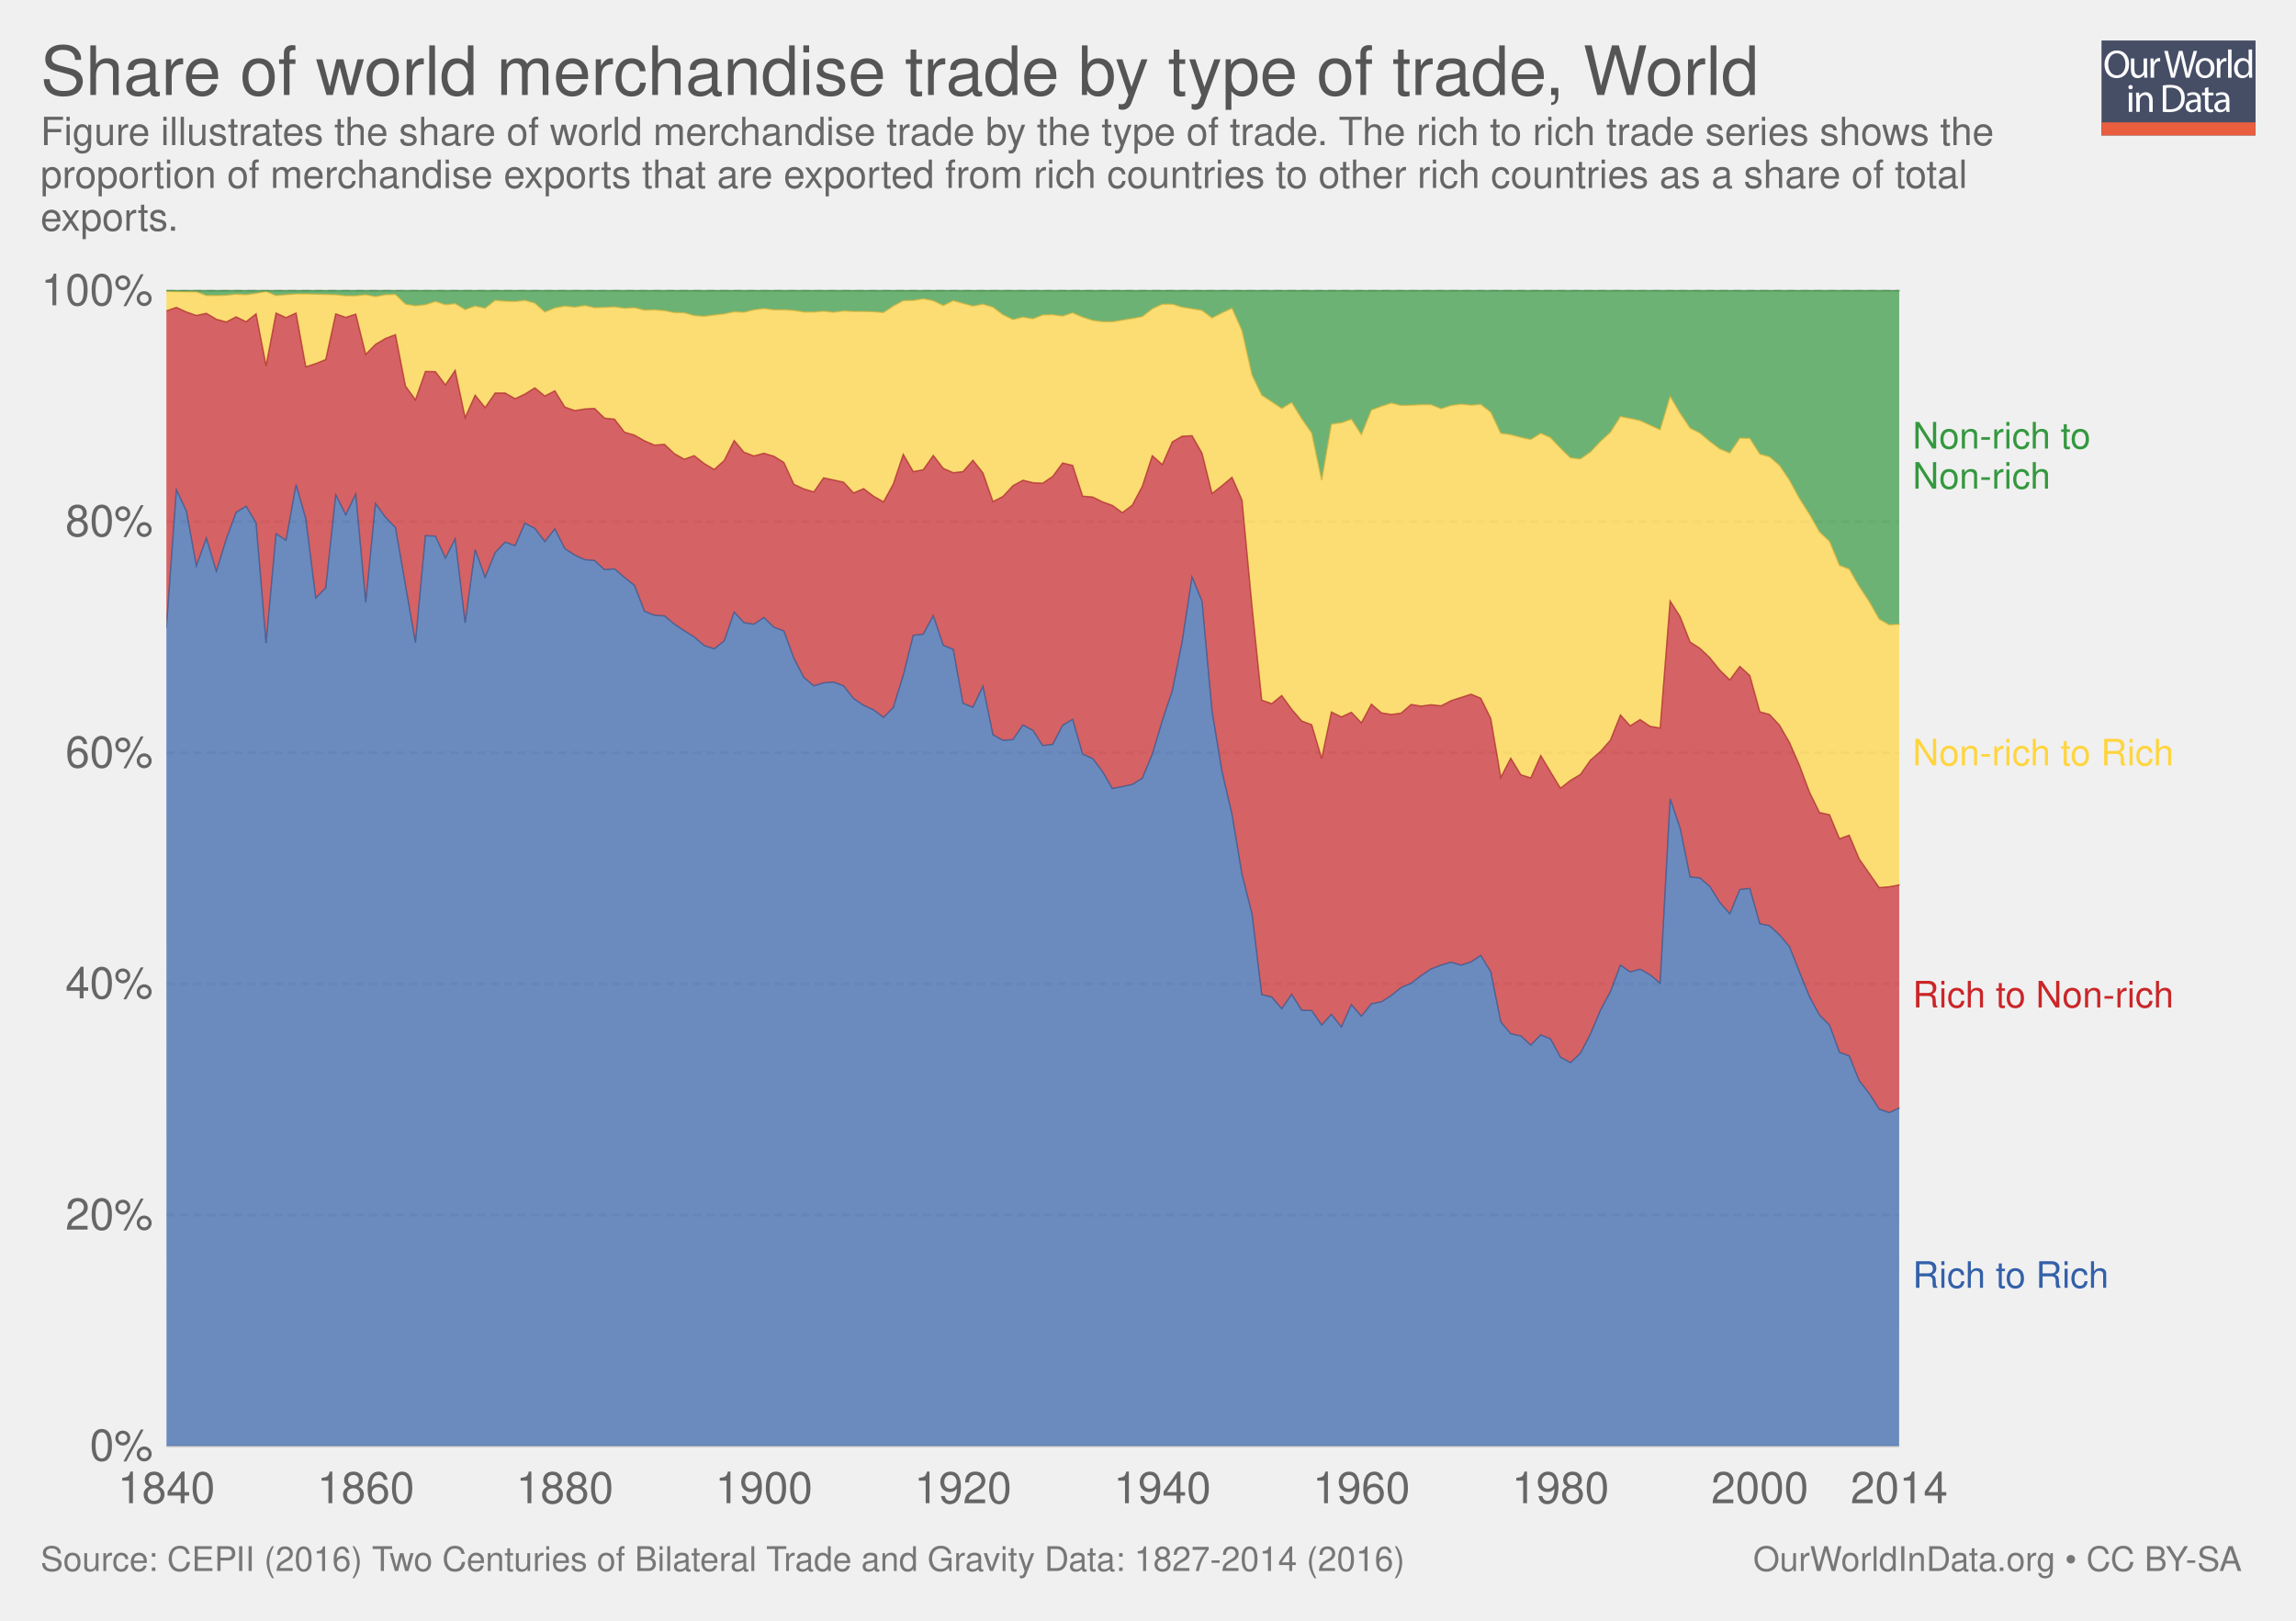
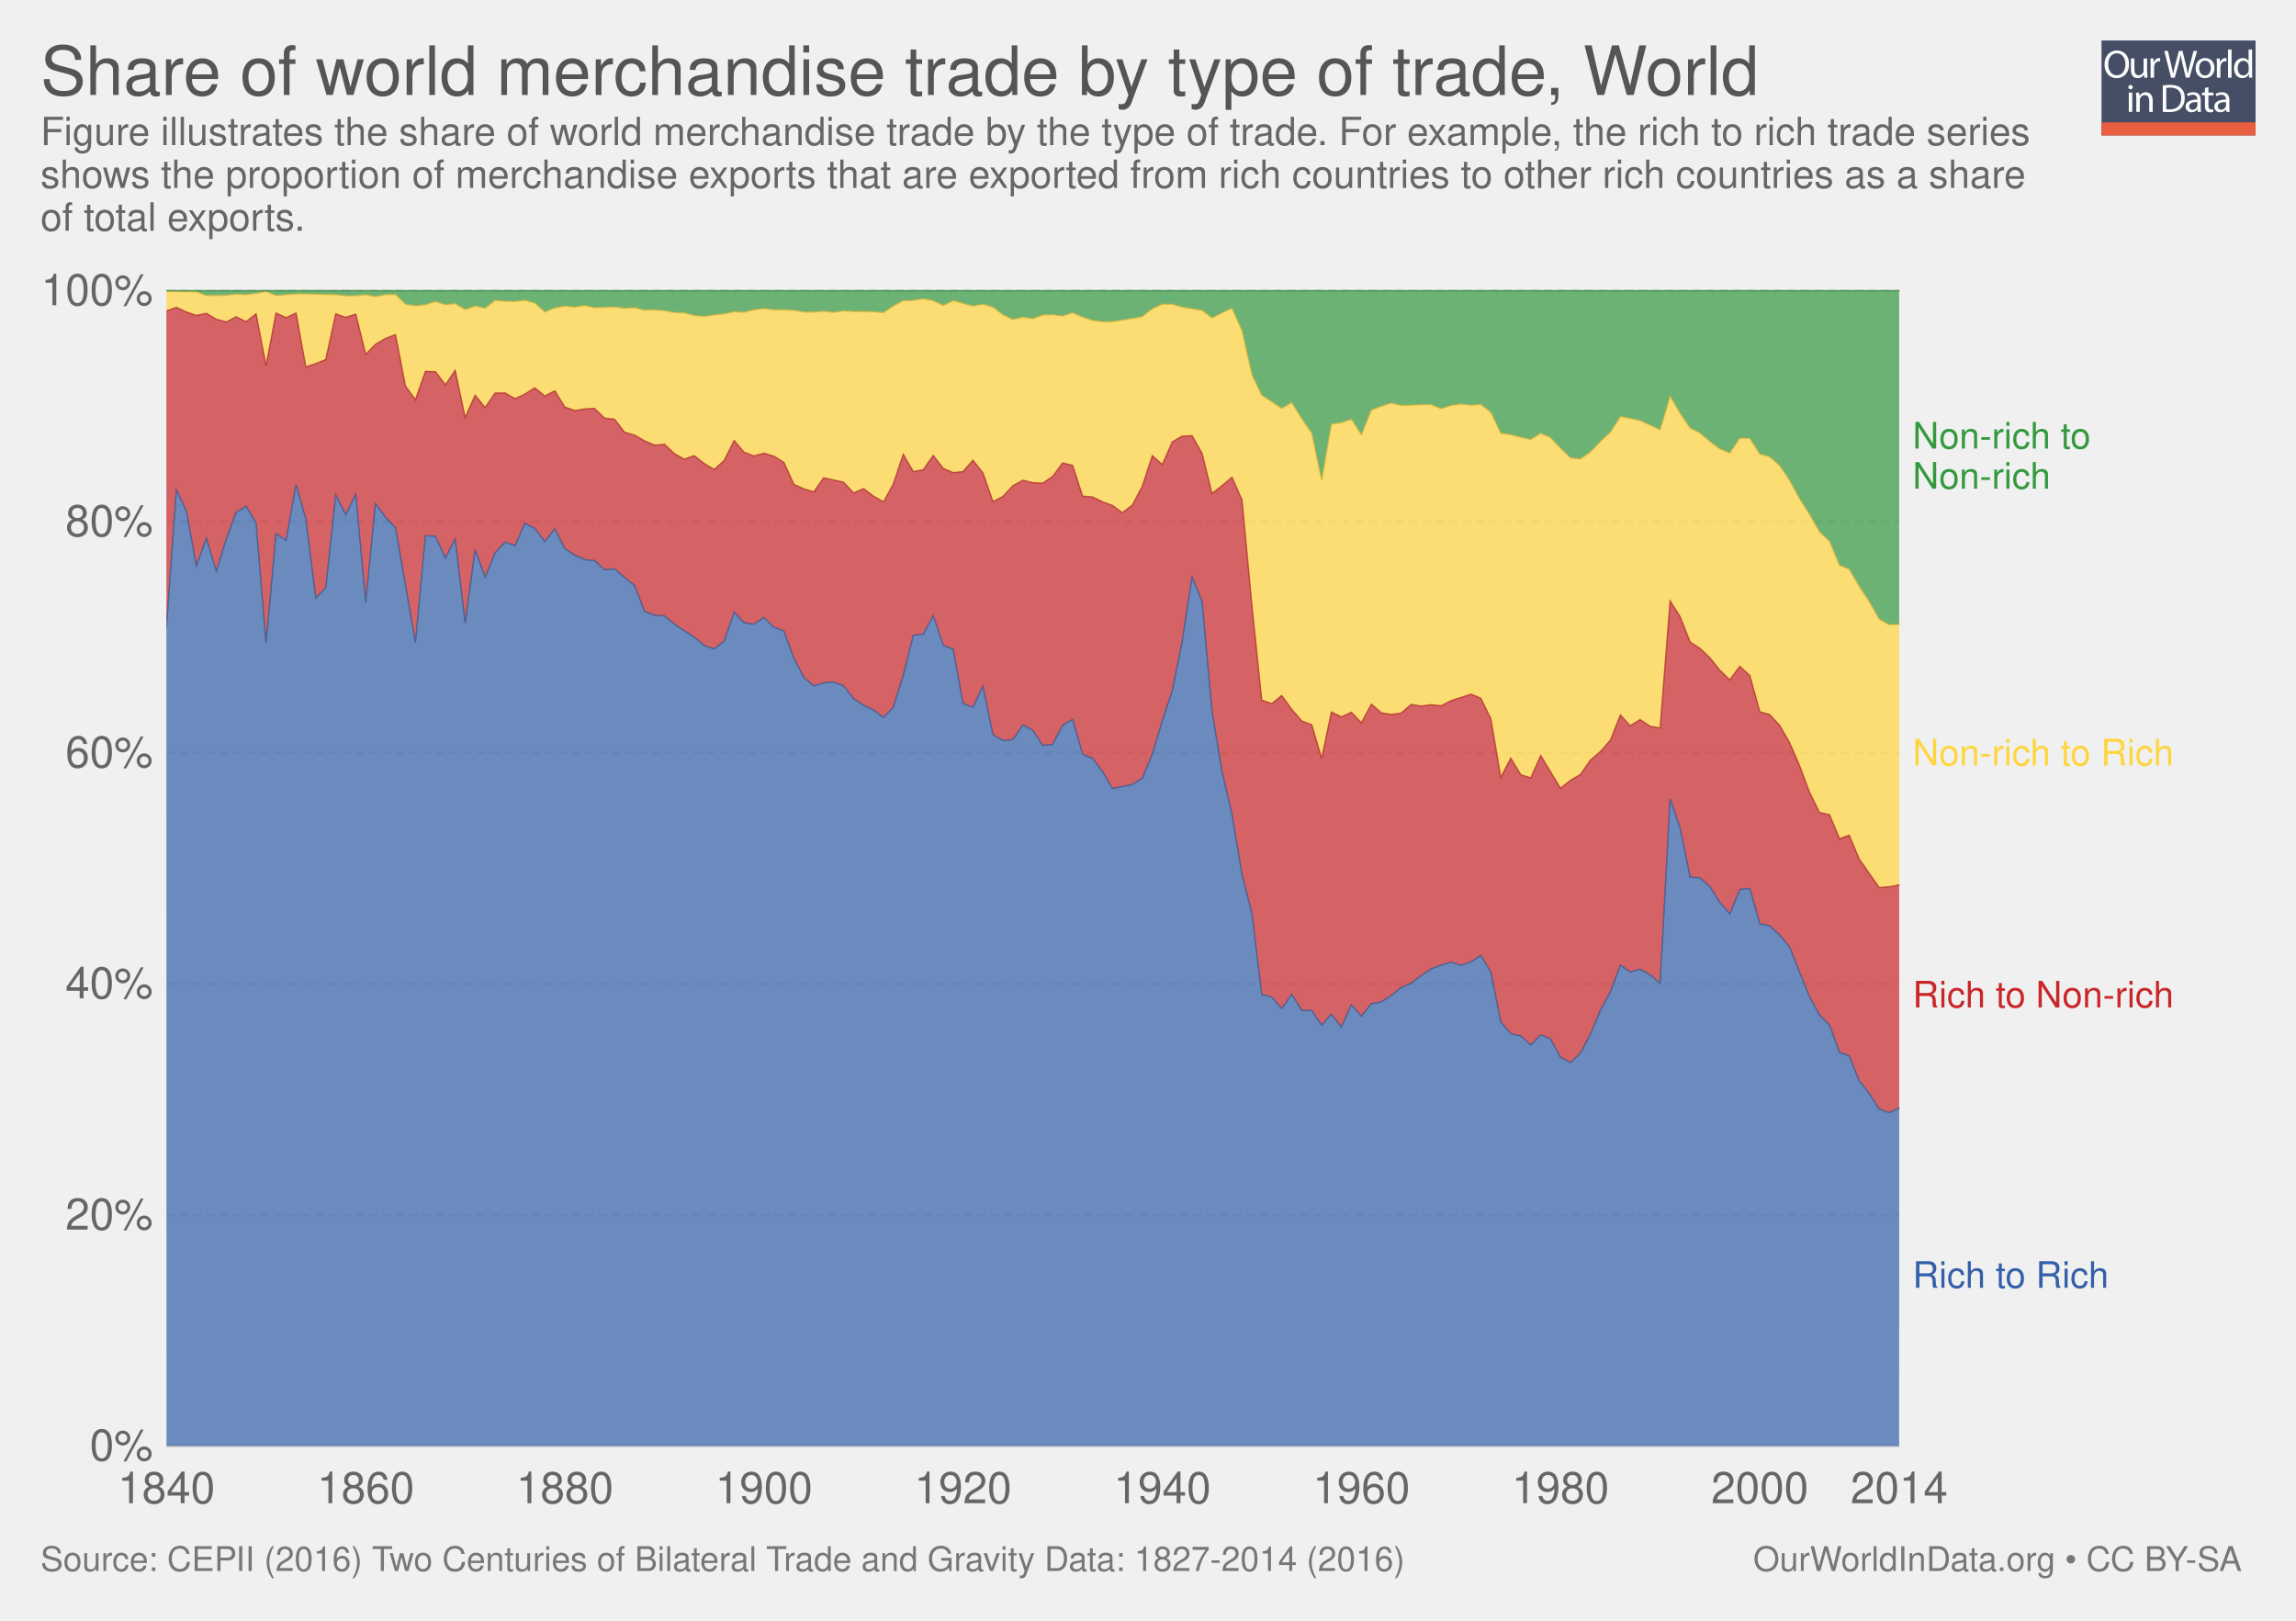
<svg xmlns="http://www.w3.org/2000/svg" xmlns:xlink="http://www.w3.org/1999/xlink" version="1.1" style="font-family: 'Helvetica Neue', Helvetica, Arial, sans-serif; font-size: 18px; background-color: white; text-rendering: optimizeLegibility; -webkit-font-smoothing: antialiased;" width="850" height="600">
  <g class="ChartTab">
    <g class="HeaderView">
      <g opacity="0.8" transform="translate(778, 15) scale(0.27)">
        <a xlink:href="https://ourworldindata.org" target="_blank">
          <g>
            <rect x="0" y="0" fill="#1B2543" width="211.2" height="130.1" />
            <rect x="0" y="112.2" fill="#E63912" width="211.2" height="17.9" />
            <g>
              <rect x="1.2" y="12.3" fill="none" width="210.2" height="99.2" />
              <path fill="#FFFFFF" d="M37.8,32.2c0,12.7-7.7,19.4-17.1,19.4c-9.7,0-16.6-7.5-16.6-18.7c0-11.7,7.3-19.3,17.1-19.3 C31.3,13.7,37.8,21.3,37.8,32.2z M9.2,32.8c0,7.9,4.3,14.9,11.8,14.9c7.5,0,11.8-6.9,11.8-15.3c0-7.3-3.8-14.9-11.8-14.9 C13.1,17.5,9.2,24.8,9.2,32.8z" />
              <path fill="#FFFFFF" d="M62.7,43.8c0,2.7,0.1,5.1,0.2,7.2h-4.3l-0.3-4.3h-0.1c-1.3,2.1-4,4.9-8.8,4.9c-4.2,0-9.1-2.3-9.1-11.6 V24.6h4.8v14.6c0,5,1.5,8.4,5.9,8.4c3.2,0,5.5-2.2,6.3-4.4c0.3-0.7,0.4-1.6,0.4-2.5V24.6h4.8V43.8z" />
              <path fill="#FFFFFF" d="M67.3,32.8c0-3.1-0.1-5.8-0.2-8.2h4.2l0.2,5.2h0.2c1.2-3.5,4.1-5.8,7.3-5.8c0.5,0,0.9,0.1,1.4,0.2v4.5 c-0.5-0.1-1-0.2-1.6-0.2c-3.4,0-5.8,2.6-6.5,6.2c-0.1,0.7-0.2,1.4-0.2,2.2V51h-4.8V32.8z" />
              <path fill="#FFFFFF" d="M95.4,51l-9.4-36.8h5l4.4,18.6c1.1,4.6,2.1,9.2,2.7,12.7h0.1c0.6-3.7,1.8-8,3-12.8l4.9-18.5h5l4.5,18.7 c1,4.4,2,8.7,2.6,12.6h0.1c0.8-4,1.8-8.1,3-12.7l4.9-18.5h4.9L120.6,51h-5L111,31.9c-1.1-4.7-1.9-8.3-2.4-12h-0.1 c-0.7,3.7-1.5,7.3-2.8,12L100.4,51H95.4z" />
              <path fill="#FFFFFF" d="M154.9,37.6c0,9.8-6.8,14-13.2,14c-7.2,0-12.7-5.2-12.7-13.6c0-8.8,5.8-14,13.1-14 C149.8,24,154.9,29.5,154.9,37.6z M133.9,37.9c0,5.8,3.3,10.1,8,10.1c4.6,0,8-4.3,8-10.3c0-4.5-2.2-10.1-7.9-10.1 C136.3,27.6,133.9,32.8,133.9,37.9z" />
              <path fill="#FFFFFF" d="M158.2,32.8c0-3.1-0.1-5.8-0.2-8.2h4.2l0.2,5.2h0.2c1.2-3.5,4.1-5.8,7.3-5.8c0.5,0,0.9,0.1,1.4,0.2v4.5 c-0.5-0.1-1-0.2-1.6-0.2c-3.4,0-5.8,2.6-6.5,6.2c-0.1,0.7-0.2,1.4-0.2,2.2V51h-4.8V32.8z" />
              <path fill="#FFFFFF" d="M173.5,12.3h4.8V51h-4.8V12.3z" />
              <path fill="#FFFFFF" d="M206.5,12.3v31.9c0,2.3,0.1,5,0.2,6.8h-4.3l-0.2-4.6H202c-1.5,2.9-4.7,5.2-9,5.2 c-6.4,0-11.3-5.4-11.3-13.4c-0.1-8.8,5.4-14.2,11.9-14.2c4,0,6.8,1.9,8,4h0.1V12.3H206.5z M201.7,35.4c0-0.6-0.1-1.4-0.2-2 c-0.7-3.1-3.3-5.6-6.9-5.6c-5,0-7.9,4.4-7.9,10.2c0,5.3,2.6,9.8,7.8,9.8c3.2,0,6.2-2.1,7.1-5.7c0.2-0.7,0.2-1.3,0.2-2.1V35.4z" />
              <path fill="#FFFFFF" d="M42.8,64c0.1,1.6-1.1,2.9-3.1,2.9c-1.7,0-2.9-1.3-2.9-2.9c0-1.7,1.3-3,3-3C41.7,61,42.8,62.3,42.8,64z M37.4,97.8V71.4h4.8v26.4H37.4z" />
              <path fill="#FFFFFF" d="M47.5,78.6c0-2.7-0.1-5-0.2-7.1h4.3l0.3,4.4h0.1c1.3-2.5,4.4-5,8.8-5c3.7,0,9.4,2.2,9.4,11.2v15.8h-4.8 V82.6c0-4.3-1.6-7.8-6.1-7.8c-3.2,0-5.6,2.2-6.5,4.9c-0.2,0.6-0.3,1.4-0.3,2.2v15.9h-4.8V78.6z" />
              <path fill="#FFFFFF" d="M84,61.6c2.9-0.4,6.3-0.8,10.1-0.8c6.8,0,11.7,1.6,14.9,4.6c3.3,3,5.2,7.3,5.2,13.2c0,6-1.9,10.9-5.3,14.3 c-3.4,3.4-9.1,5.3-16.3,5.3c-3.4,0-6.2-0.2-8.6-0.4V61.6z M88.8,94.1c1.2,0.2,3,0.3,4.8,0.3c10.2,0,15.7-5.7,15.7-15.6 c0.1-8.7-4.9-14.2-14.9-14.2c-2.5,0-4.3,0.2-5.6,0.5V94.1z" />
              <path fill="#FFFFFF" d="M132.1,97.8l-0.4-3.3h-0.2c-1.5,2.1-4.3,3.9-8.1,3.9c-5.4,0-8.1-3.8-8.1-7.6c0-6.4,5.7-9.9,15.9-9.8v-0.5 c0-2.2-0.6-6.1-6-6.1c-2.5,0-5,0.8-6.9,2l-1.1-3.2c2.2-1.4,5.4-2.3,8.7-2.3c8.1,0,10.1,5.5,10.1,10.8v9.9c0,2.3,0.1,4.5,0.4,6.3 H132.1z M131.4,84.4c-5.3-0.1-11.2,0.8-11.2,5.9c0,3.1,2.1,4.6,4.5,4.6c3.4,0,5.6-2.2,6.4-4.4c0.2-0.5,0.3-1,0.3-1.5V84.4z" />
              <path fill="#FFFFFF" d="M146.6,63.9v7.6h6.9v3.7h-6.9v14.2c0,3.3,0.9,5.1,3.6,5.1c1.3,0,2.2-0.2,2.8-0.3l0.2,3.6 c-0.9,0.4-2.4,0.7-4.3,0.7c-2.2,0-4-0.7-5.2-2c-1.4-1.4-1.9-3.8-1.9-6.9V75.1h-4.1v-3.7h4.1v-6.3L146.6,63.9z" />
              <path fill="#FFFFFF" d="M171.4,97.8l-0.4-3.3h-0.2c-1.5,2.1-4.3,3.9-8.1,3.9c-5.4,0-8.1-3.8-8.1-7.6c0-6.4,5.7-9.9,15.9-9.8v-0.5 c0-2.2-0.6-6.1-6-6.1c-2.5,0-5,0.8-6.9,2l-1.1-3.2c2.2-1.4,5.4-2.3,8.7-2.3c8.1,0,10.1,5.5,10.1,10.8v9.9c0,2.3,0.1,4.5,0.4,6.3 H171.4z M170.7,84.4c-5.3-0.1-11.2,0.8-11.2,5.9c0,3.1,2.1,4.6,4.5,4.6c3.4,0,5.6-2.2,6.4-4.4c0.2-0.5,0.3-1,0.3-1.5V84.4z" />
            </g>
          </g>
        </a>
      </g>
      <a href="https://ourworldindata.org/grapher/share-of-world-merchandise-trade-by-type-of-trade" target="_blank">
        <text font-size="25.20" x="15.0" y="35.2" fill="#555">
          <tspan x="15" y="35.16">Share of world merchandise trade by type of trade, World</tspan>
        </text>
      </a>
      <text font-size="14.40" x="15.0" y="53.7" fill="#666">
-         <tspan x="15" y="53.72">Figure illustrates the share of world merchandise trade by the type of trade. The rich to rich trade series shows the</tspan>
-         <tspan x="15" y="69.56">proportion of merchandise exports that are exported from rich countries to other rich countries as a share of total</tspan>
-         <tspan x="15" y="85.4">exports.</tspan>
+         <tspan x="15" y="53.72">Figure illustrates the share of world merchandise trade by the type of trade. For example, the rich to rich trade series</tspan>
+         <tspan x="15" y="69.56">shows the proportion of merchandise exports that are exported from rich countries to other rich countries as a share</tspan>
+         <tspan x="15" y="85.4">of total exports.</tspan>
      </text>
    </g>
    <g class="StackedArea">
      <defs>
-         <clipPath id="boundsClip-3">
+         <clipPath id="boundsClip-1">
          <rect x="61.634" y="0" width="820" height="897.8" />
        </clipPath>
      </defs>
      <g class="AxisBoxView">
        <g class="HorizontalAxis">
          <text x="61.6" y="556.5" fill="#666" text-anchor="middle" font-size="16.2">1840</text>
          <text x="135.4" y="556.5" fill="#666" text-anchor="middle" font-size="16.2">1860</text>
          <text x="209.1" y="556.5" fill="#666" text-anchor="middle" font-size="16.2">1880</text>
          <text x="282.8" y="556.5" fill="#666" text-anchor="middle" font-size="16.2">1900</text>
          <text x="356.5" y="556.5" fill="#666" text-anchor="middle" font-size="16.2">1920</text>
          <text x="430.3" y="556.5" fill="#666" text-anchor="middle" font-size="16.2">1940</text>
          <text x="504" y="556.5" fill="#666" text-anchor="middle" font-size="16.2">1960</text>
          <text x="577.7" y="556.5" fill="#666" text-anchor="middle" font-size="16.2">1980</text>
          <text x="651.5" y="556.5" fill="#666" text-anchor="middle" font-size="16.2">2000</text>
          <text x="703.1" y="556.5" fill="#666" text-anchor="middle" font-size="16.2">2014</text>
        </g>
        <g class="VerticalAxis">
          <text x="56.63" y="535.3" fill="#666" dominant-baseline="middle" text-anchor="end" font-size="16.2">0%</text>
          <text x="56.63" y="449.8" fill="#666" dominant-baseline="middle" text-anchor="end" font-size="16.2">20%</text>
          <text x="56.63" y="364.2" fill="#666" dominant-baseline="middle" text-anchor="end" font-size="16.2">40%</text>
          <text x="56.63" y="278.7" fill="#666" dominant-baseline="middle" text-anchor="end" font-size="16.2">60%</text>
          <text x="56.63" y="193.1" fill="#666" dominant-baseline="middle" text-anchor="end" font-size="16.2">80%</text>
          <text x="56.63" y="107.6" fill="#666" dominant-baseline="middle" text-anchor="end" font-size="16.2">100%</text>
        </g>
        <g class="AxisGridLines">
          <line x1="61.63" y1="535.3" x2="703.07" y2="535.3" stroke="#ccc" />
          <line x1="61.63" y1="449.8" x2="703.07" y2="449.8" stroke="#ddd" stroke-dasharray="3,2" />
          <line x1="61.63" y1="364.2" x2="703.07" y2="364.2" stroke="#ddd" stroke-dasharray="3,2" />
          <line x1="61.63" y1="278.7" x2="703.07" y2="278.7" stroke="#ddd" stroke-dasharray="3,2" />
          <line x1="61.63" y1="193.1" x2="703.07" y2="193.1" stroke="#ddd" stroke-dasharray="3,2" />
          <line x1="61.63" y1="107.6" x2="703.07" y2="107.6" stroke="#ddd" stroke-dasharray="3,2" />
        </g>
      </g>
-       <g clip-path="url(#boundsClip-3)">
+       <g clip-path="url(#boundsClip-1)">
        <g class="HeightedLegend clickable">
          <g class="legendMark">
            <rect x="703.07" y="155.25" width="101.15" height="28.1" fill="#fff" opacity="0" />
            <text font-size="13.50" x="708.1" y="166.1" fill="#34983f">
              <tspan x="708.07" y="166.05">Non-rich to</tspan>
              <tspan x="708.07" y="180.9">Non-rich</tspan>
            </text>
          </g>
          <g class="legendMark">
            <rect x="703.07" y="272.55" width="131.93" height="13.5" fill="#fff" opacity="0" />
            <text font-size="13.50" x="708.1" y="283.4" fill="#ffd53e">
              <tspan x="708.07" y="283.35">Non-rich to Rich</tspan>
            </text>
          </g>
          <g class="legendMark">
            <rect x="703.07" y="362.15" width="131.93" height="13.5" fill="#fff" opacity="0" />
            <text font-size="13.50" x="708.1" y="372.9" fill="#ca2628">
              <tspan x="708.07" y="372.95">Rich to Non-rich</tspan>
            </text>
          </g>
          <g class="legendMark">
            <rect x="703.07" y="465.95" width="107.9" height="13.5" fill="#fff" opacity="0" />
            <text font-size="13.50" x="708.1" y="476.8" fill="#3360a9">
              <tspan x="708.07" y="476.75">Rich to Rich</tspan>
            </text>
          </g>
        </g>
        <g class="Areas">
          <rect x="61.634" y="107.6" width="641.436" height="427.7" opacity="0" fill="rgba(255,255,255,0)" />
          <path stroke-linecap="round" d="M61.6 232.3L65.3 181.3L69 189.2L72.7 209.5L76.4 199.2L80.1 211.5L83.8 199.5L87.4 189.7L91.1 187.4L94.8 193.6L98.5 238.1L102.2 197.6L105.9 200L109.6 179.4L113.2 192L116.9 221.4L120.6 217.6L124.3 183.2L128 190.6L131.7 182.9L135.4 223L139 186.4L142.7 191.5L146.4 195.3L150.1 216.6L153.8 237.9L157.5 198.3L161.2 198.5L164.9 206.6L168.5 199.5L172.2 230.6L175.9 203.5L179.6 213.7L183.3 204.6L187 200.7L190.7 202L194.3 193.7L198 195.6L201.7 200.5L205.4 195.8L209.1 203.1L212.8 205.5L216.5 207.2L220.1 207.5L223.8 210.9L227.5 210.6L231.2 213.8L234.9 216.7L238.6 226.3L242.3 227.8L246 228L249.6 231L253.3 233.5L257 235.8L260.7 239L264.4 240.2L268.1 237.3L271.8 226.6L275.4 230.5L279.1 231.1L282.8 228.6L286.5 232.2L290.2 233.6L293.9 243.7L297.6 250.8L301.3 253.9L304.9 252.8L308.6 252.5L312.3 253.9L316 258.6L319.7 261.1L323.4 262.8L327.1 265.6L330.7 261.9L334.4 250L338.1 235.2L341.8 234.8L345.5 227.9L349.2 238.9L352.9 240.4L356.5 260.4L360.2 261.8L363.9 254L367.6 272L371.3 274.1L375 273.8L378.7 268.4L382.4 270.4L386 276L389.7 275.6L393.4 268.5L397.1 266.3L400.8 279.2L404.5 280.8L408.2 285.7L411.8 291.9L415.5 291.2L419.2 290.4L422.9 288.1L426.6 279.2L430.3 266.8L434 255.7L437.6 237.8L441.3 213.6L445 222.6L448.7 263.3L452.4 285.6L456.1 301.5L459.8 323.7L463.5 338.3L467.1 368.2L470.8 369.1L474.5 373.4L478.2 368.1L481.9 374L485.6 374.1L489.3 379.5L492.9 375.5L496.6 380.2L500.3 371.9L504 376.2L507.7 371.6L511.4 370.9L515.1 368.5L518.7 365.6L522.4 364L526.1 361.2L529.8 358.7L533.5 357.3L537.2 356.2L540.9 357.3L544.6 356.1L548.2 353.7L551.9 359.8L555.6 378.3L559.3 382.7L563 383.5L566.7 386.9L570.4 383.1L574 384.6L577.7 391.4L581.4 393.4L585.1 389.9L588.8 382.8L592.5 374L596.2 367.1L599.9 357.3L603.5 359.8L607.2 358.8L610.9 360.9L614.6 364L618.3 295.7L622 306.6L625.7 324.7L629.3 325L633 328.2L636.7 334.1L640.4 338.3L644.1 329.3L647.8 328.9L651.5 342L655.1 342.7L658.8 346.1L662.5 350.5L666.2 359.9L669.9 369L673.6 375.8L677.3 379.5L681 389.6L684.6 390.9L688.3 400.1L692 404.8L695.7 410.6L699.4 411.9L703.1 410.2L703.07 535.3L61.634 535.3" fill="#3360a9" fill-opacity="0.7" class="World_3-area" />
          <path stroke-linecap="round" d="M61.6 115.1L65.3 113.8L69 115.5L72.7 116.8L76.4 116L80.1 118.2L83.8 119.2L87.4 117.3L91.1 119.1L94.8 116.2L98.5 135.4L102.2 115.9L105.9 117.6L109.6 115.9L113.2 135.8L116.9 134.6L120.6 133.1L124.3 116.2L128 117.5L131.7 116.3L135.4 131.2L139 127.5L142.7 125.3L146.4 123.9L150.1 142.9L153.8 148L157.5 137.5L161.2 137.6L164.9 142.5L168.5 137.1L172.2 154.6L175.9 146.3L179.6 150.9L183.3 145.5L187 145.5L190.7 147.6L194.3 145.9L198 143.6L201.7 146.6L205.4 144.7L209.1 150.7L212.8 152L216.5 151.4L220.1 151.2L223.8 154.8L227.5 155.2L231.2 160L234.9 161.1L238.6 163.2L242.3 164.8L246 164.5L249.6 167.9L253.3 170L257 168.7L260.7 171.6L264.4 173.8L268.1 170.5L271.8 163.1L275.4 167.4L279.1 168.8L282.8 167.8L286.5 168.9L290.2 171.2L293.9 179.3L297.6 181L301.3 182.1L304.9 176.9L308.6 177.7L312.3 178.5L316 182.5L319.7 180.9L323.4 183.7L327.1 185.8L330.7 179.2L334.4 168.2L338.1 174.6L341.8 173.9L345.5 168.6L349.2 173.4L352.9 175L356.5 174.6L360.2 170.4L363.9 175.1L367.6 185.7L371.3 183.8L375 179.8L378.7 177.8L382.4 178.7L386 178.9L389.7 176.4L393.4 171.4L397.1 172.3L400.8 183.7L404.5 184L408.2 185.8L411.8 187.1L415.5 189.8L419.2 187L422.9 180L426.6 168.7L430.3 172L434 163.6L437.6 161.5L441.3 161.3L445 167.8L448.7 182.7L452.4 179.8L456.1 176.7L459.8 185.1L463.5 224.4L467.1 259.2L470.8 260.5L474.5 257.5L478.2 262.6L481.9 266.9L485.6 268.3L489.3 280.8L492.9 263.6L496.6 265.4L500.3 263.7L504 267.6L507.7 260.7L511.4 263.9L515.1 264.5L518.7 264L522.4 260.8L526.1 261.4L529.8 260.9L533.5 261.3L537.2 259.4L540.9 258.2L544.6 257L548.2 258.5L551.9 266L555.6 287.8L559.3 280.7L563 286.8L566.7 288L570.4 279.7L574 285.7L577.7 291.8L581.4 288.9L585.1 286.7L588.8 281.4L592.5 278.2L596.2 274L599.9 264.7L603.5 268.7L607.2 266.4L610.9 268.9L614.6 269.5L618.3 222.5L622 228.3L625.7 237.7L629.3 240L633 243.5L636.7 248.1L640.4 251.7L644.1 246.7L647.8 250.1L651.5 263.5L655.1 264.5L658.8 268.5L662.5 274.9L666.2 283.4L669.9 293.3L673.6 300.8L677.3 301.6L681 310.5L684.6 309.2L688.3 318L692 323.3L695.7 328.6L699.4 328.3L703.1 327.6L703.1 410.2L699.4 411.9L695.7 410.6L692 404.8L688.3 400.1L684.6 390.9L681 389.6L677.3 379.5L673.6 375.8L669.9 369L666.2 359.9L662.5 350.5L658.8 346.1L655.1 342.7L651.5 342L647.8 328.9L644.1 329.3L640.4 338.3L636.7 334.1L633 328.2L629.3 325L625.7 324.7L622 306.6L618.3 295.7L614.6 364L610.9 360.9L607.2 358.8L603.5 359.8L599.9 357.3L596.2 367.1L592.5 374L588.8 382.8L585.1 389.9L581.4 393.4L577.7 391.4L574 384.6L570.4 383.1L566.7 386.9L563 383.5L559.3 382.7L555.6 378.3L551.9 359.8L548.2 353.7L544.6 356.1L540.9 357.3L537.2 356.2L533.5 357.3L529.8 358.7L526.1 361.2L522.4 364L518.7 365.6L515.1 368.5L511.4 370.9L507.7 371.6L504 376.2L500.3 371.9L496.6 380.2L492.9 375.5L489.3 379.5L485.6 374.1L481.9 374L478.2 368.1L474.5 373.4L470.8 369.1L467.1 368.2L463.5 338.3L459.8 323.7L456.1 301.5L452.4 285.6L448.7 263.3L445 222.6L441.3 213.6L437.6 237.8L434 255.7L430.3 266.8L426.6 279.2L422.9 288.1L419.2 290.4L415.5 291.2L411.8 291.9L408.2 285.7L404.5 280.8L400.8 279.2L397.1 266.3L393.4 268.5L389.7 275.6L386 276L382.4 270.4L378.7 268.4L375 273.8L371.3 274.1L367.6 272L363.9 254L360.2 261.8L356.5 260.4L352.9 240.4L349.2 238.9L345.5 227.9L341.8 234.8L338.1 235.2L334.4 250L330.7 261.9L327.1 265.6L323.4 262.8L319.7 261.1L316 258.6L312.3 253.9L308.6 252.5L304.9 252.8L301.3 253.9L297.6 250.8L293.9 243.7L290.2 233.6L286.5 232.2L282.8 228.6L279.1 231.1L275.4 230.5L271.8 226.6L268.1 237.3L264.4 240.2L260.7 239L257 235.8L253.3 233.5L249.6 231L246 228L242.3 227.8L238.6 226.3L234.9 216.7L231.2 213.8L227.5 210.6L223.8 210.9L220.1 207.5L216.5 207.2L212.8 205.5L209.1 203.1L205.4 195.8L201.7 200.5L198 195.6L194.3 193.7L190.7 202L187 200.7L183.3 204.6L179.6 213.7L175.9 203.5L172.2 230.6L168.5 199.5L164.9 206.6L161.2 198.5L157.5 198.3L153.8 237.9L150.1 216.6L146.4 195.3L142.7 191.5L139 186.4L135.4 223L131.7 182.9L128 190.6L124.3 183.2L120.6 217.6L116.9 221.4L113.2 192L109.6 179.4L105.9 200L102.2 197.6L98.5 238.1L94.8 193.6L91.1 187.4L87.4 189.7L83.8 199.5L80.1 211.5L76.4 199.2L72.7 209.5L69 189.2L65.3 181.3L61.6 232.3" fill="#ca2628" fill-opacity="0.7" class="World_2-area" />
          <path stroke-linecap="round" d="M61.6 107.8L65.3 107.9L69 108L72.7 108L76.4 109.4L80.1 109.4L83.8 109.3L87.4 108.9L91.1 109.1L94.8 108.6L98.5 107.9L102.2 109.4L105.9 109.1L109.6 108.8L113.2 108.8L116.9 108.9L120.6 109L124.3 109.1L128 109.5L131.7 109.5L135.4 109.1L139 109.8L142.7 109.1L146.4 109L150.1 112.6L153.8 113.2L157.5 112.8L161.2 111.6L164.9 112.8L168.5 112.4L172.2 114.6L175.9 113.3L179.6 114.1L183.3 111.2L187 111.5L190.7 111.6L194.3 111.2L198 112.2L201.7 115.5L205.4 114L209.1 113.3L212.8 113.7L216.5 113.1L220.1 113.9L223.8 113.8L227.5 113.6L231.2 114.1L234.9 113.9L238.6 114.8L242.3 114.7L246 115L249.6 115.7L253.3 115.8L257 116.8L260.7 117.1L264.4 116.6L268.1 116.2L271.8 115.4L275.4 115.6L279.1 114.7L282.8 114.2L286.5 114.7L290.2 114.7L293.9 114.9L297.6 115.5L301.3 115.5L304.9 115.2L308.6 115.6L312.3 115.1L316 115.3L319.7 115.3L323.4 115.4L327.1 115.7L330.7 113.3L334.4 111.3L338.1 111.2L341.8 110.6L345.5 111.3L349.2 113.1L352.9 111.3L356.5 112.3L360.2 113.3L363.9 112.6L367.6 113.7L371.3 116.5L375 118.3L378.7 117.4L382.4 118L386 116.6L389.7 116.5L393.4 117L397.1 115.8L400.8 117.4L404.5 118.6L408.2 119.1L411.8 119.1L415.5 118.5L419.2 117.9L422.9 117.2L426.6 114.3L430.3 112.6L434 112.6L437.6 113.7L441.3 114.3L445 114.9L448.7 117.7L452.4 115.8L456.1 114.1L459.8 122.4L463.5 138.8L467.1 146.3L470.8 148.7L474.5 151.2L478.2 149L481.9 155L485.6 160.3L489.3 177.8L492.9 157L496.6 156.5L500.3 155.2L504 160.9L507.7 151.8L511.4 150.4L515.1 149.2L518.7 150.1L522.4 150L526.1 149.8L529.8 149.8L533.5 151.3L537.2 150.1L540.9 149.6L544.6 150L548.2 149.7L551.9 152.6L555.6 160.4L559.3 160.9L563 161.9L566.7 162.7L570.4 160.4L574 162L577.7 165.9L581.4 169.5L585.1 169.9L588.8 167.3L592.5 163.4L596.2 160L599.9 154.2L603.5 154.9L607.2 155.7L610.9 157.4L614.6 159.1L618.3 146.7L622 153L625.7 158.5L629.3 160.3L633 163.4L636.7 166.2L640.4 167.7L644.1 162.2L647.8 162.3L651.5 168.1L655.1 169.1L658.8 172.3L662.5 177.8L666.2 184.6L669.9 190.4L673.6 196.9L677.3 200.4L681 209.3L684.6 210.7L688.3 217.1L692 222.7L695.7 229.2L699.4 231.3L703.1 231.1L703.1 327.6L699.4 328.3L695.7 328.6L692 323.3L688.3 318L684.6 309.2L681 310.5L677.3 301.6L673.6 300.8L669.9 293.3L666.2 283.4L662.5 274.9L658.8 268.5L655.1 264.5L651.5 263.5L647.8 250.1L644.1 246.7L640.4 251.7L636.7 248.1L633 243.5L629.3 240L625.7 237.7L622 228.3L618.3 222.5L614.6 269.5L610.9 268.9L607.2 266.4L603.5 268.7L599.9 264.7L596.2 274L592.5 278.2L588.8 281.4L585.1 286.7L581.4 288.9L577.7 291.8L574 285.7L570.4 279.7L566.7 288L563 286.8L559.3 280.7L555.6 287.8L551.9 266L548.2 258.5L544.6 257L540.9 258.2L537.2 259.4L533.5 261.3L529.8 260.9L526.1 261.4L522.4 260.8L518.7 264L515.1 264.5L511.4 263.9L507.7 260.7L504 267.6L500.3 263.7L496.6 265.4L492.9 263.6L489.3 280.8L485.6 268.3L481.9 266.9L478.2 262.6L474.5 257.5L470.8 260.5L467.1 259.2L463.5 224.4L459.8 185.1L456.1 176.7L452.4 179.8L448.7 182.7L445 167.8L441.3 161.3L437.6 161.5L434 163.6L430.3 172L426.6 168.7L422.9 180L419.2 187L415.5 189.8L411.8 187.1L408.2 185.8L404.5 184L400.8 183.7L397.1 172.3L393.4 171.4L389.7 176.4L386 178.9L382.4 178.7L378.7 177.8L375 179.8L371.3 183.8L367.6 185.7L363.9 175.1L360.2 170.4L356.5 174.6L352.9 175L349.2 173.4L345.5 168.6L341.8 173.9L338.1 174.6L334.4 168.2L330.7 179.2L327.1 185.8L323.4 183.7L319.7 180.9L316 182.5L312.3 178.5L308.6 177.7L304.9 176.9L301.3 182.1L297.6 181L293.9 179.3L290.2 171.2L286.5 168.9L282.8 167.8L279.1 168.8L275.4 167.4L271.8 163.1L268.1 170.5L264.4 173.8L260.7 171.6L257 168.7L253.3 170L249.6 167.9L246 164.5L242.3 164.8L238.6 163.2L234.9 161.1L231.2 160L227.5 155.2L223.8 154.8L220.1 151.2L216.5 151.4L212.8 152L209.1 150.7L205.4 144.7L201.7 146.6L198 143.6L194.3 145.9L190.7 147.6L187 145.5L183.3 145.5L179.6 150.9L175.9 146.3L172.2 154.6L168.5 137.1L164.9 142.5L161.2 137.6L157.5 137.5L153.8 148L150.1 142.9L146.4 123.9L142.7 125.3L139 127.5L135.4 131.2L131.7 116.3L128 117.5L124.3 116.2L120.6 133.1L116.9 134.6L113.2 135.8L109.6 115.9L105.9 117.6L102.2 115.9L98.5 135.4L94.8 116.2L91.1 119.1L87.4 117.3L83.8 119.2L80.1 118.2L76.4 116L72.7 116.8L69 115.5L65.3 113.8L61.6 115.1" fill="#ffd53e" fill-opacity="0.7" class="World_1-area" />
          <path stroke-linecap="round" d="M61.6 107.6L65.3 107.6L69 107.6L72.7 107.6L76.4 107.6L80.1 107.6L83.8 107.6L87.4 107.6L91.1 107.6L94.8 107.6L98.5 107.6L102.2 107.6L105.9 107.6L109.6 107.6L113.2 107.6L116.9 107.6L120.6 107.6L124.3 107.6L128 107.6L131.7 107.6L135.4 107.6L139 107.6L142.7 107.6L146.4 107.6L150.1 107.6L153.8 107.6L157.5 107.6L161.2 107.6L164.9 107.6L168.5 107.6L172.2 107.6L175.9 107.6L179.6 107.6L183.3 107.6L187 107.6L190.7 107.6L194.3 107.6L198 107.6L201.7 107.6L205.4 107.6L209.1 107.6L212.8 107.6L216.5 107.6L220.1 107.6L223.8 107.6L227.5 107.6L231.2 107.6L234.9 107.6L238.6 107.6L242.3 107.6L246 107.6L249.6 107.6L253.3 107.6L257 107.6L260.7 107.6L264.4 107.6L268.1 107.6L271.8 107.6L275.4 107.6L279.1 107.6L282.8 107.6L286.5 107.6L290.2 107.6L293.9 107.6L297.6 107.6L301.3 107.6L304.9 107.6L308.6 107.6L312.3 107.6L316 107.6L319.7 107.6L323.4 107.6L327.1 107.6L330.7 107.6L334.4 107.6L338.1 107.6L341.8 107.6L345.5 107.6L349.2 107.6L352.9 107.6L356.5 107.6L360.2 107.6L363.9 107.6L367.6 107.6L371.3 107.6L375 107.6L378.7 107.6L382.4 107.6L386 107.6L389.7 107.6L393.4 107.6L397.1 107.6L400.8 107.6L404.5 107.6L408.2 107.6L411.8 107.6L415.5 107.6L419.2 107.6L422.9 107.6L426.6 107.6L430.3 107.6L434 107.6L437.6 107.6L441.3 107.6L445 107.6L448.7 107.6L452.4 107.6L456.1 107.6L459.8 107.6L463.5 107.6L467.1 107.6L470.8 107.6L474.5 107.6L478.2 107.6L481.9 107.6L485.6 107.6L489.3 107.6L492.9 107.6L496.6 107.6L500.3 107.6L504 107.6L507.7 107.6L511.4 107.6L515.1 107.6L518.7 107.6L522.4 107.6L526.1 107.6L529.8 107.6L533.5 107.6L537.2 107.6L540.9 107.6L544.6 107.6L548.2 107.6L551.9 107.6L555.6 107.6L559.3 107.6L563 107.6L566.7 107.6L570.4 107.6L574 107.6L577.7 107.6L581.4 107.6L585.1 107.6L588.8 107.6L592.5 107.6L596.2 107.6L599.9 107.6L603.5 107.6L607.2 107.6L610.9 107.6L614.6 107.6L618.3 107.6L622 107.6L625.7 107.6L629.3 107.6L633 107.6L636.7 107.6L640.4 107.6L644.1 107.6L647.8 107.6L651.5 107.6L655.1 107.6L658.8 107.6L662.5 107.6L666.2 107.6L669.9 107.6L673.6 107.6L677.3 107.6L681 107.6L684.6 107.6L688.3 107.6L692 107.6L695.7 107.6L699.4 107.6L703.1 107.6L703.1 231.1L699.4 231.3L695.7 229.2L692 222.7L688.3 217.1L684.6 210.7L681 209.3L677.3 200.4L673.6 196.9L669.9 190.4L666.2 184.6L662.5 177.8L658.8 172.3L655.1 169.1L651.5 168.1L647.8 162.3L644.1 162.2L640.4 167.7L636.7 166.2L633 163.4L629.3 160.3L625.7 158.5L622 153L618.3 146.7L614.6 159.1L610.9 157.4L607.2 155.7L603.5 154.9L599.9 154.2L596.2 160L592.5 163.4L588.8 167.3L585.1 169.9L581.4 169.5L577.7 165.9L574 162L570.4 160.4L566.7 162.7L563 161.9L559.3 160.9L555.6 160.4L551.9 152.6L548.2 149.7L544.6 150L540.9 149.6L537.2 150.1L533.5 151.3L529.8 149.8L526.1 149.8L522.4 150L518.7 150.1L515.1 149.2L511.4 150.4L507.7 151.8L504 160.9L500.3 155.2L496.6 156.5L492.9 157L489.3 177.8L485.6 160.3L481.9 155L478.2 149L474.5 151.2L470.8 148.7L467.1 146.3L463.5 138.8L459.8 122.4L456.1 114.1L452.4 115.8L448.7 117.7L445 114.9L441.3 114.3L437.6 113.7L434 112.6L430.3 112.6L426.6 114.3L422.9 117.2L419.2 117.9L415.5 118.5L411.8 119.1L408.2 119.1L404.5 118.6L400.8 117.4L397.1 115.8L393.4 117L389.7 116.5L386 116.6L382.4 118L378.7 117.4L375 118.3L371.3 116.5L367.6 113.7L363.9 112.6L360.2 113.3L356.5 112.3L352.9 111.3L349.2 113.1L345.5 111.3L341.8 110.6L338.1 111.2L334.4 111.3L330.7 113.3L327.1 115.7L323.4 115.4L319.7 115.3L316 115.3L312.3 115.1L308.6 115.6L304.9 115.2L301.3 115.5L297.6 115.5L293.9 114.9L290.2 114.7L286.5 114.7L282.8 114.2L279.1 114.7L275.4 115.6L271.8 115.4L268.1 116.2L264.4 116.6L260.7 117.1L257 116.8L253.3 115.8L249.6 115.7L246 115L242.3 114.7L238.6 114.8L234.9 113.9L231.2 114.1L227.5 113.6L223.8 113.8L220.1 113.9L216.5 113.1L212.8 113.7L209.1 113.3L205.4 114L201.7 115.5L198 112.2L194.3 111.2L190.7 111.6L187 111.5L183.3 111.2L179.6 114.1L175.9 113.3L172.2 114.6L168.5 112.4L164.9 112.8L161.2 111.6L157.5 112.8L153.8 113.2L150.1 112.6L146.4 109L142.7 109.1L139 109.8L135.4 109.1L131.7 109.5L128 109.5L124.3 109.1L120.6 109L116.9 108.9L113.2 108.8L109.6 108.8L105.9 109.1L102.2 109.4L98.5 107.9L94.8 108.6L91.1 109.1L87.4 108.9L83.8 109.3L80.1 109.4L76.4 109.4L72.7 108L69 108L65.3 107.9L61.6 107.8" fill="#34983f" fill-opacity="0.7" class="World_0-area" />
          <path stroke-linecap="round" d="M61.6 232.3L65.3 181.3L69 189.2L72.7 209.5L76.4 199.2L80.1 211.5L83.8 199.5L87.4 189.7L91.1 187.4L94.8 193.6L98.5 238.1L102.2 197.6L105.9 200L109.6 179.4L113.2 192L116.9 221.4L120.6 217.6L124.3 183.2L128 190.6L131.7 182.9L135.4 223L139 186.4L142.7 191.5L146.4 195.3L150.1 216.6L153.8 237.9L157.5 198.3L161.2 198.5L164.9 206.6L168.5 199.5L172.2 230.6L175.9 203.5L179.6 213.7L183.3 204.6L187 200.7L190.7 202L194.3 193.7L198 195.6L201.7 200.5L205.4 195.8L209.1 203.1L212.8 205.5L216.5 207.2L220.1 207.5L223.8 210.9L227.5 210.6L231.2 213.8L234.9 216.7L238.6 226.3L242.3 227.8L246 228L249.6 231L253.3 233.5L257 235.8L260.7 239L264.4 240.2L268.1 237.3L271.8 226.6L275.4 230.5L279.1 231.1L282.8 228.6L286.5 232.2L290.2 233.6L293.9 243.7L297.6 250.8L301.3 253.9L304.9 252.8L308.6 252.5L312.3 253.9L316 258.6L319.7 261.1L323.4 262.8L327.1 265.6L330.7 261.9L334.4 250L338.1 235.2L341.8 234.8L345.5 227.9L349.2 238.9L352.9 240.4L356.5 260.4L360.2 261.8L363.9 254L367.6 272L371.3 274.1L375 273.8L378.7 268.4L382.4 270.4L386 276L389.7 275.6L393.4 268.5L397.1 266.3L400.8 279.2L404.5 280.8L408.2 285.7L411.8 291.9L415.5 291.2L419.2 290.4L422.9 288.1L426.6 279.2L430.3 266.8L434 255.7L437.6 237.8L441.3 213.6L445 222.6L448.7 263.3L452.4 285.6L456.1 301.5L459.8 323.7L463.5 338.3L467.1 368.2L470.8 369.1L474.5 373.4L478.2 368.1L481.9 374L485.6 374.1L489.3 379.5L492.9 375.5L496.6 380.2L500.3 371.9L504 376.2L507.7 371.6L511.4 370.9L515.1 368.5L518.7 365.6L522.4 364L526.1 361.2L529.8 358.7L533.5 357.3L537.2 356.2L540.9 357.3L544.6 356.1L548.2 353.7L551.9 359.8L555.6 378.3L559.3 382.7L563 383.5L566.7 386.9L570.4 383.1L574 384.6L577.7 391.4L581.4 393.4L585.1 389.9L588.8 382.8L592.5 374L596.2 367.1L599.9 357.3L603.5 359.8L607.2 358.8L610.9 360.9L614.6 364L618.3 295.7L622 306.6L625.7 324.7L629.3 325L633 328.2L636.7 334.1L640.4 338.3L644.1 329.3L647.8 328.9L651.5 342L655.1 342.7L658.8 346.1L662.5 350.5L666.2 359.9L669.9 369L673.6 375.8L677.3 379.5L681 389.6L684.6 390.9L688.3 400.1L692 404.8L695.7 410.6L699.4 411.9L703.1 410.2" stroke="rgb(43, 80, 141)" stroke-opacity="0.7" stroke-width="0.5" fill="none" class="World_3-border" />
          <path stroke-linecap="round" d="M61.6 115.1L65.3 113.8L69 115.5L72.7 116.8L76.4 116L80.1 118.2L83.8 119.2L87.4 117.3L91.1 119.1L94.8 116.2L98.5 135.4L102.2 115.9L105.9 117.6L109.6 115.9L113.2 135.8L116.9 134.6L120.6 133.1L124.3 116.2L128 117.5L131.7 116.3L135.4 131.2L139 127.5L142.7 125.3L146.4 123.9L150.1 142.9L153.8 148L157.5 137.5L161.2 137.6L164.9 142.5L168.5 137.1L172.2 154.6L175.9 146.3L179.6 150.9L183.3 145.5L187 145.5L190.7 147.6L194.3 145.9L198 143.6L201.7 146.6L205.4 144.7L209.1 150.7L212.8 152L216.5 151.4L220.1 151.2L223.8 154.8L227.5 155.2L231.2 160L234.9 161.1L238.6 163.2L242.3 164.8L246 164.5L249.6 167.9L253.3 170L257 168.7L260.7 171.6L264.4 173.8L268.1 170.5L271.8 163.1L275.4 167.4L279.1 168.8L282.8 167.8L286.5 168.9L290.2 171.2L293.9 179.3L297.6 181L301.3 182.1L304.9 176.9L308.6 177.7L312.3 178.5L316 182.5L319.7 180.9L323.4 183.7L327.1 185.8L330.7 179.2L334.4 168.2L338.1 174.6L341.8 173.9L345.5 168.6L349.2 173.4L352.9 175L356.5 174.6L360.2 170.4L363.9 175.1L367.6 185.7L371.3 183.8L375 179.8L378.7 177.8L382.4 178.7L386 178.9L389.7 176.4L393.4 171.4L397.1 172.3L400.8 183.7L404.5 184L408.2 185.8L411.8 187.1L415.5 189.8L419.2 187L422.9 180L426.6 168.7L430.3 172L434 163.6L437.6 161.5L441.3 161.3L445 167.8L448.7 182.7L452.4 179.8L456.1 176.7L459.8 185.1L463.5 224.4L467.1 259.2L470.8 260.5L474.5 257.5L478.2 262.6L481.9 266.9L485.6 268.3L489.3 280.8L492.9 263.6L496.6 265.4L500.3 263.7L504 267.6L507.7 260.7L511.4 263.9L515.1 264.5L518.7 264L522.4 260.8L526.1 261.4L529.8 260.9L533.5 261.3L537.2 259.4L540.9 258.2L544.6 257L548.2 258.5L551.9 266L555.6 287.8L559.3 280.7L563 286.8L566.7 288L570.4 279.7L574 285.7L577.7 291.8L581.4 288.9L585.1 286.7L588.8 281.4L592.5 278.2L596.2 274L599.9 264.7L603.5 268.7L607.2 266.4L610.9 268.9L614.6 269.5L618.3 222.5L622 228.3L625.7 237.7L629.3 240L633 243.5L636.7 248.1L640.4 251.7L644.1 246.7L647.8 250.1L651.5 263.5L655.1 264.5L658.8 268.5L662.5 274.9L666.2 283.4L669.9 293.3L673.6 300.8L677.3 301.6L681 310.5L684.6 309.2L688.3 318L692 323.3L695.7 328.6L699.4 328.3L703.1 327.6" stroke="rgb(169, 32, 33)" stroke-opacity="0.7" stroke-width="0.5" fill="none" class="World_2-border" />
          <path stroke-linecap="round" d="M61.6 107.8L65.3 107.9L69 108L72.7 108L76.4 109.4L80.1 109.4L83.8 109.3L87.4 108.9L91.1 109.1L94.8 108.6L98.5 107.9L102.2 109.4L105.9 109.1L109.6 108.8L113.2 108.8L116.9 108.9L120.6 109L124.3 109.1L128 109.5L131.7 109.5L135.4 109.1L139 109.8L142.7 109.1L146.4 109L150.1 112.6L153.8 113.2L157.5 112.8L161.2 111.6L164.9 112.8L168.5 112.4L172.2 114.6L175.9 113.3L179.6 114.1L183.3 111.2L187 111.5L190.7 111.6L194.3 111.2L198 112.2L201.7 115.5L205.4 114L209.1 113.3L212.8 113.7L216.5 113.1L220.1 113.9L223.8 113.8L227.5 113.6L231.2 114.1L234.9 113.9L238.6 114.8L242.3 114.7L246 115L249.6 115.7L253.3 115.8L257 116.8L260.7 117.1L264.4 116.6L268.1 116.2L271.8 115.4L275.4 115.6L279.1 114.7L282.8 114.2L286.5 114.7L290.2 114.7L293.9 114.9L297.6 115.5L301.3 115.5L304.9 115.2L308.6 115.6L312.3 115.1L316 115.3L319.7 115.3L323.4 115.4L327.1 115.7L330.7 113.3L334.4 111.3L338.1 111.2L341.8 110.6L345.5 111.3L349.2 113.1L352.9 111.3L356.5 112.3L360.2 113.3L363.9 112.6L367.6 113.7L371.3 116.5L375 118.3L378.7 117.4L382.4 118L386 116.6L389.7 116.5L393.4 117L397.1 115.8L400.8 117.4L404.5 118.6L408.2 119.1L411.8 119.1L415.5 118.5L419.2 117.9L422.9 117.2L426.6 114.3L430.3 112.6L434 112.6L437.6 113.7L441.3 114.3L445 114.9L448.7 117.7L452.4 115.8L456.1 114.1L459.8 122.4L463.5 138.8L467.1 146.3L470.8 148.7L474.5 151.2L478.2 149L481.9 155L485.6 160.3L489.3 177.8L492.9 157L496.6 156.5L500.3 155.2L504 160.9L507.7 151.8L511.4 150.4L515.1 149.2L518.7 150.1L522.4 150L526.1 149.8L529.8 149.8L533.5 151.3L537.2 150.1L540.9 149.6L544.6 150L548.2 149.7L551.9 152.6L555.6 160.4L559.3 160.9L563 161.9L566.7 162.7L570.4 160.4L574 162L577.7 165.9L581.4 169.5L585.1 169.9L588.8 167.3L592.5 163.4L596.2 160L599.9 154.2L603.5 154.9L607.2 155.7L610.9 157.4L614.6 159.1L618.3 146.7L622 153L625.7 158.5L629.3 160.3L633 163.4L636.7 166.2L640.4 167.7L644.1 162.2L647.8 162.3L651.5 168.1L655.1 169.1L658.8 172.3L662.5 177.8L666.2 184.6L669.9 190.4L673.6 196.9L677.3 200.4L681 209.3L684.6 210.7L688.3 217.1L692 222.7L695.7 229.2L699.4 231.3L703.1 231.1" stroke="rgb(213, 178, 52)" stroke-opacity="0.7" stroke-width="0.5" fill="none" class="World_1-border" />
          <path stroke-linecap="round" d="M61.6 107.6L65.3 107.6L69 107.6L72.7 107.6L76.4 107.6L80.1 107.6L83.8 107.6L87.4 107.6L91.1 107.6L94.8 107.6L98.5 107.6L102.2 107.6L105.9 107.6L109.6 107.6L113.2 107.6L116.9 107.6L120.6 107.6L124.3 107.6L128 107.6L131.7 107.6L135.4 107.6L139 107.6L142.7 107.6L146.4 107.6L150.1 107.6L153.8 107.6L157.5 107.6L161.2 107.6L164.9 107.6L168.5 107.6L172.2 107.6L175.9 107.6L179.6 107.6L183.3 107.6L187 107.6L190.7 107.6L194.3 107.6L198 107.6L201.7 107.6L205.4 107.6L209.1 107.6L212.8 107.6L216.5 107.6L220.1 107.6L223.8 107.6L227.5 107.6L231.2 107.6L234.9 107.6L238.6 107.6L242.3 107.6L246 107.6L249.6 107.6L253.3 107.6L257 107.6L260.7 107.6L264.4 107.6L268.1 107.6L271.8 107.6L275.4 107.6L279.1 107.6L282.8 107.6L286.5 107.6L290.2 107.6L293.9 107.6L297.6 107.6L301.3 107.6L304.9 107.6L308.6 107.6L312.3 107.6L316 107.6L319.7 107.6L323.4 107.6L327.1 107.6L330.7 107.6L334.4 107.6L338.1 107.6L341.8 107.6L345.5 107.6L349.2 107.6L352.9 107.6L356.5 107.6L360.2 107.6L363.9 107.6L367.6 107.6L371.3 107.6L375 107.6L378.7 107.6L382.4 107.6L386 107.6L389.7 107.6L393.4 107.6L397.1 107.6L400.8 107.6L404.5 107.6L408.2 107.6L411.8 107.6L415.5 107.6L419.2 107.6L422.9 107.6L426.6 107.6L430.3 107.6L434 107.6L437.6 107.6L441.3 107.6L445 107.6L448.7 107.6L452.4 107.6L456.1 107.6L459.8 107.6L463.5 107.6L467.1 107.6L470.8 107.6L474.5 107.6L478.2 107.6L481.9 107.6L485.6 107.6L489.3 107.6L492.9 107.6L496.6 107.6L500.3 107.6L504 107.6L507.7 107.6L511.4 107.6L515.1 107.6L518.7 107.6L522.4 107.6L526.1 107.6L529.8 107.6L533.5 107.6L537.2 107.6L540.9 107.6L544.6 107.6L548.2 107.6L551.9 107.6L555.6 107.6L559.3 107.6L563 107.6L566.7 107.6L570.4 107.6L574 107.6L577.7 107.6L581.4 107.6L585.1 107.6L588.8 107.6L592.5 107.6L596.2 107.6L599.9 107.6L603.5 107.6L607.2 107.6L610.9 107.6L614.6 107.6L618.3 107.6L622 107.6L625.7 107.6L629.3 107.6L633 107.6L636.7 107.6L640.4 107.6L644.1 107.6L647.8 107.6L651.5 107.6L655.1 107.6L658.8 107.6L662.5 107.6L666.2 107.6L669.9 107.6L673.6 107.6L677.3 107.6L681 107.6L684.6 107.6L688.3 107.6L692 107.6L695.7 107.6L699.4 107.6L703.1 107.6" stroke="rgb(44, 127, 53)" stroke-opacity="0.7" stroke-width="0.5" fill="none" class="World_0-border" />
        </g>
      </g>
    </g>
    <g style="fill: #777;" class="SourcesFooter">
      <g style="fill: #777;" class="clickable">
        <text font-size="12.60" x="15.0" y="581.6">
          <tspan x="15" y="581.58">Source: CEPII (2016) Two Centuries of Bilateral Trade and Gravity Data: 1827-2014 (2016)</tspan>
        </text>
      </g>
      <text font-size="12.60" x="649.0" y="581.6">
        <tspan x="649.024" y="581.58">
          <a target="_blank" style="fill: #777;" href="https://ourworldindata.org">OurWorldInData.org</a> • <a style="fill: #777;" href="http://creativecommons.org/licenses/by-sa/4.0/deed.en_US" target="_blank">CC BY-SA</a>
        </tspan>
      </text>
    </g>
  </g>
</svg>
